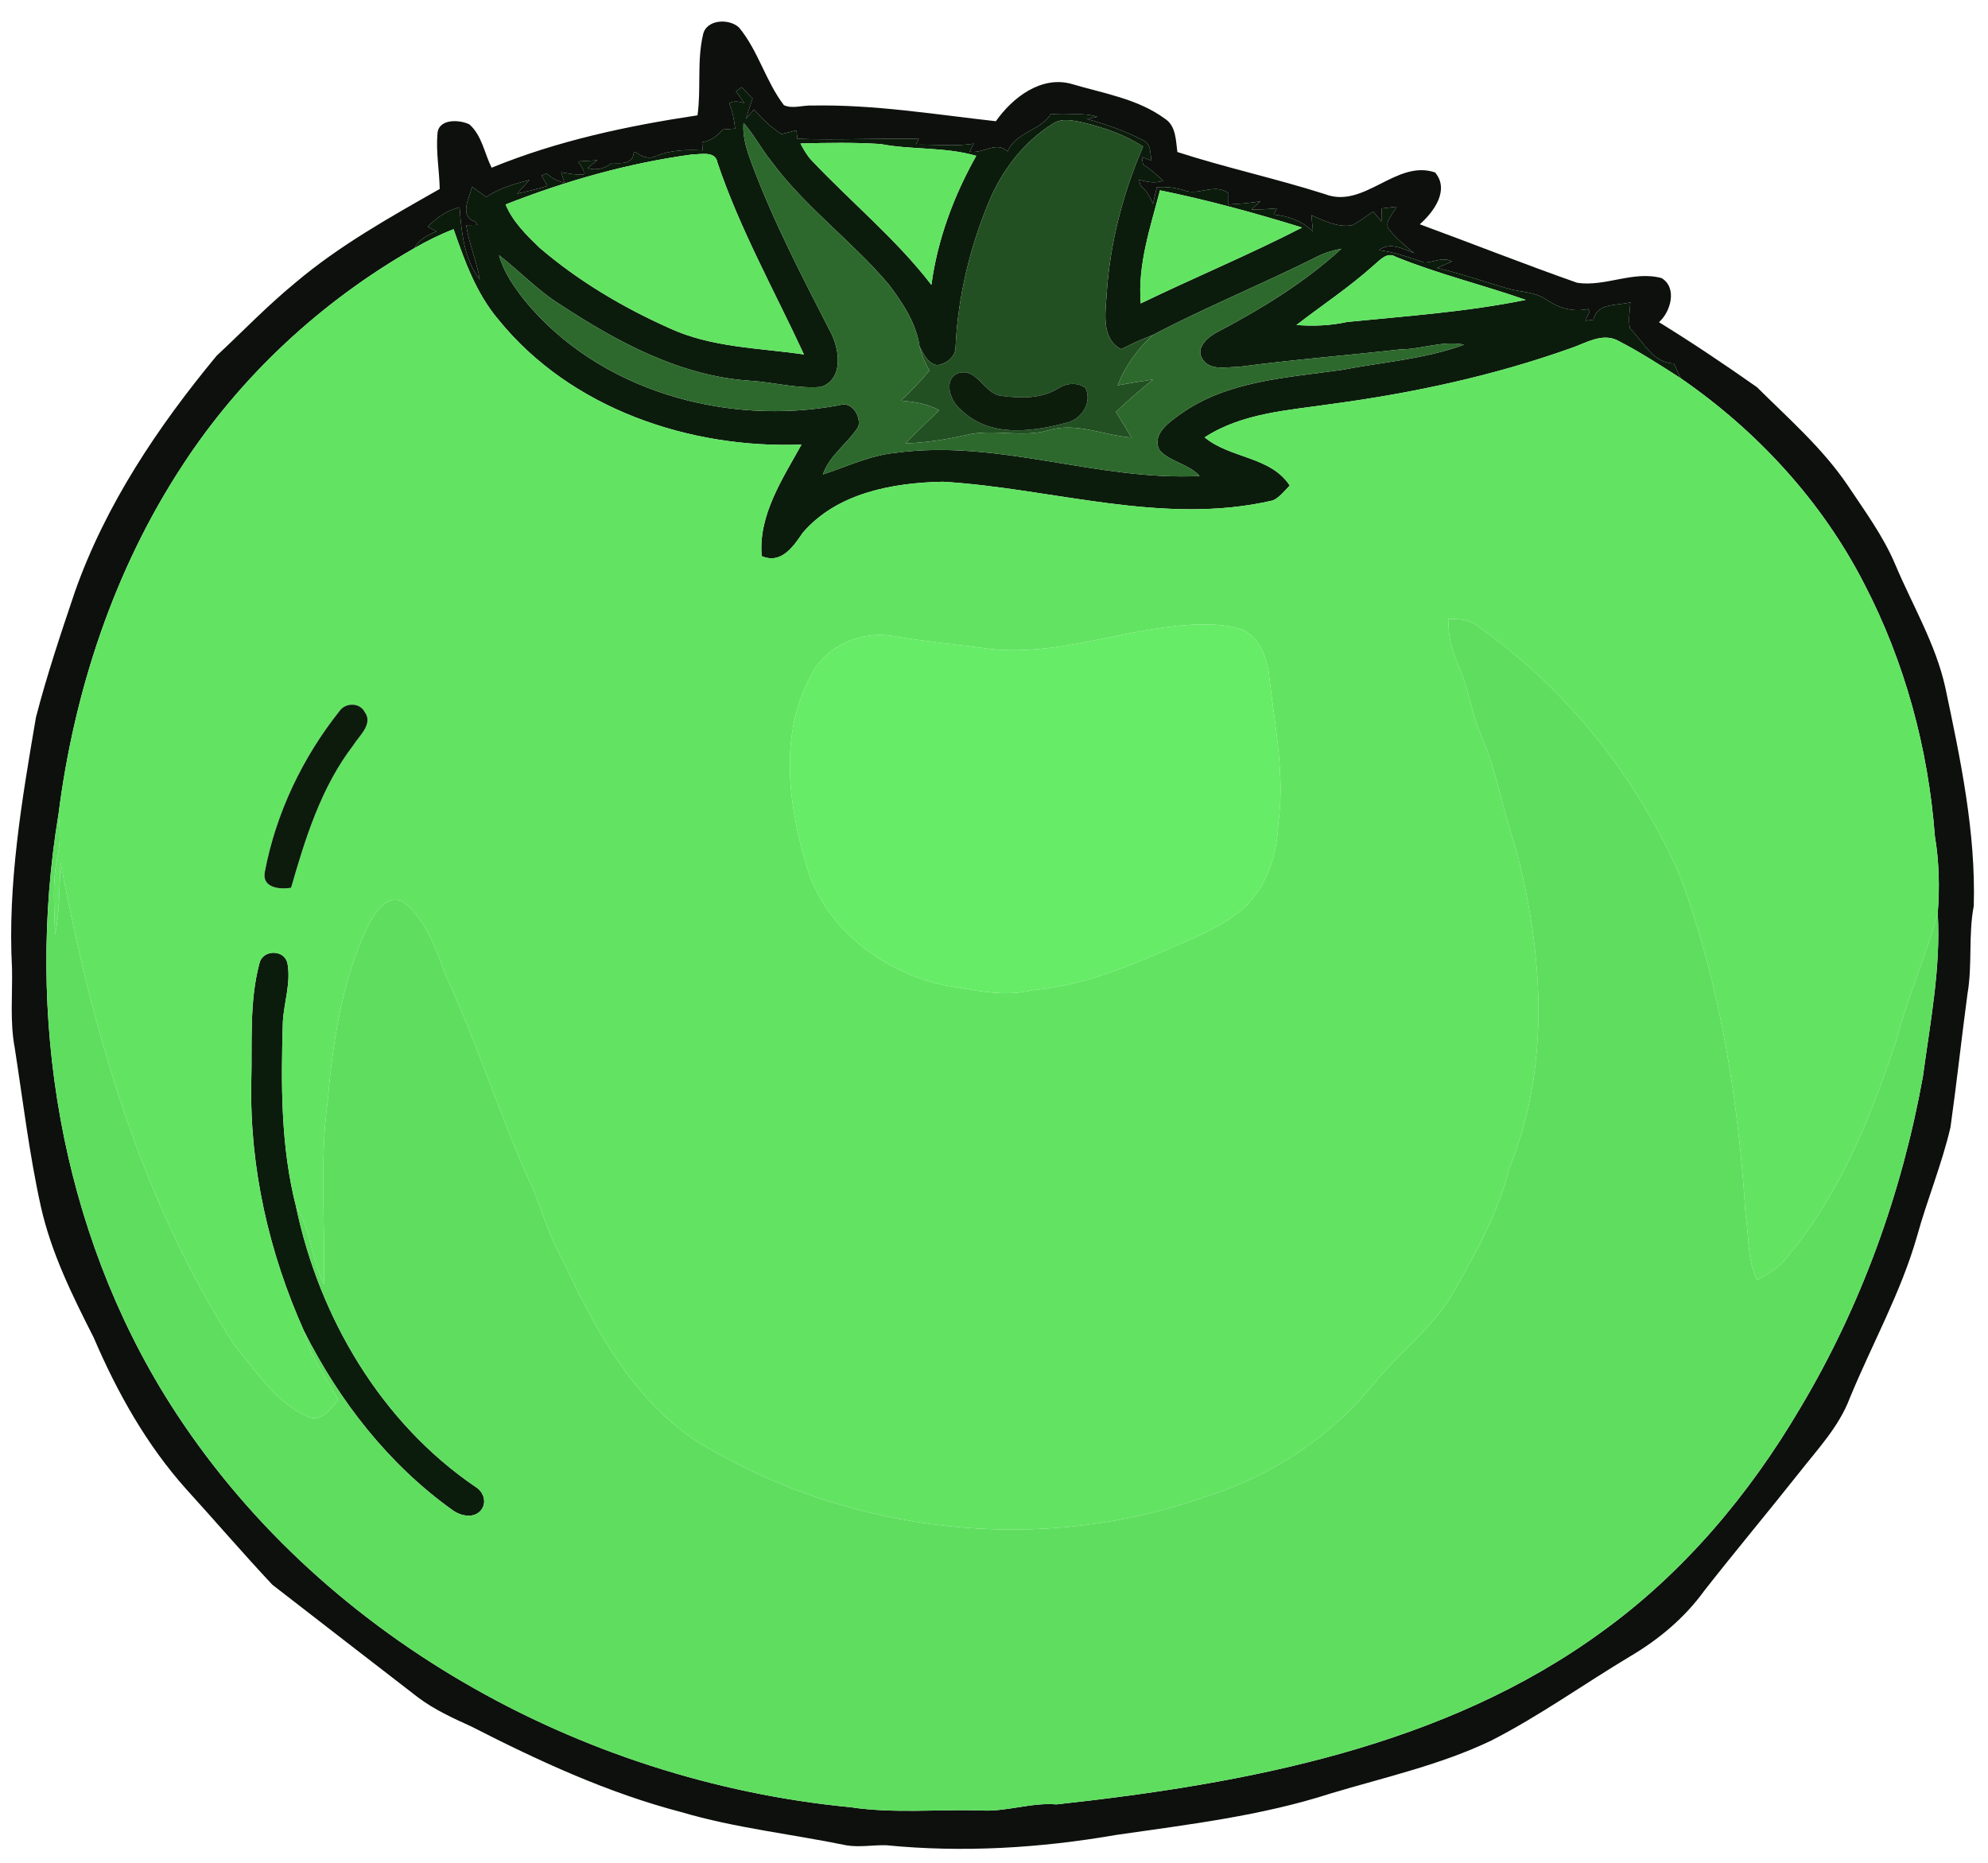
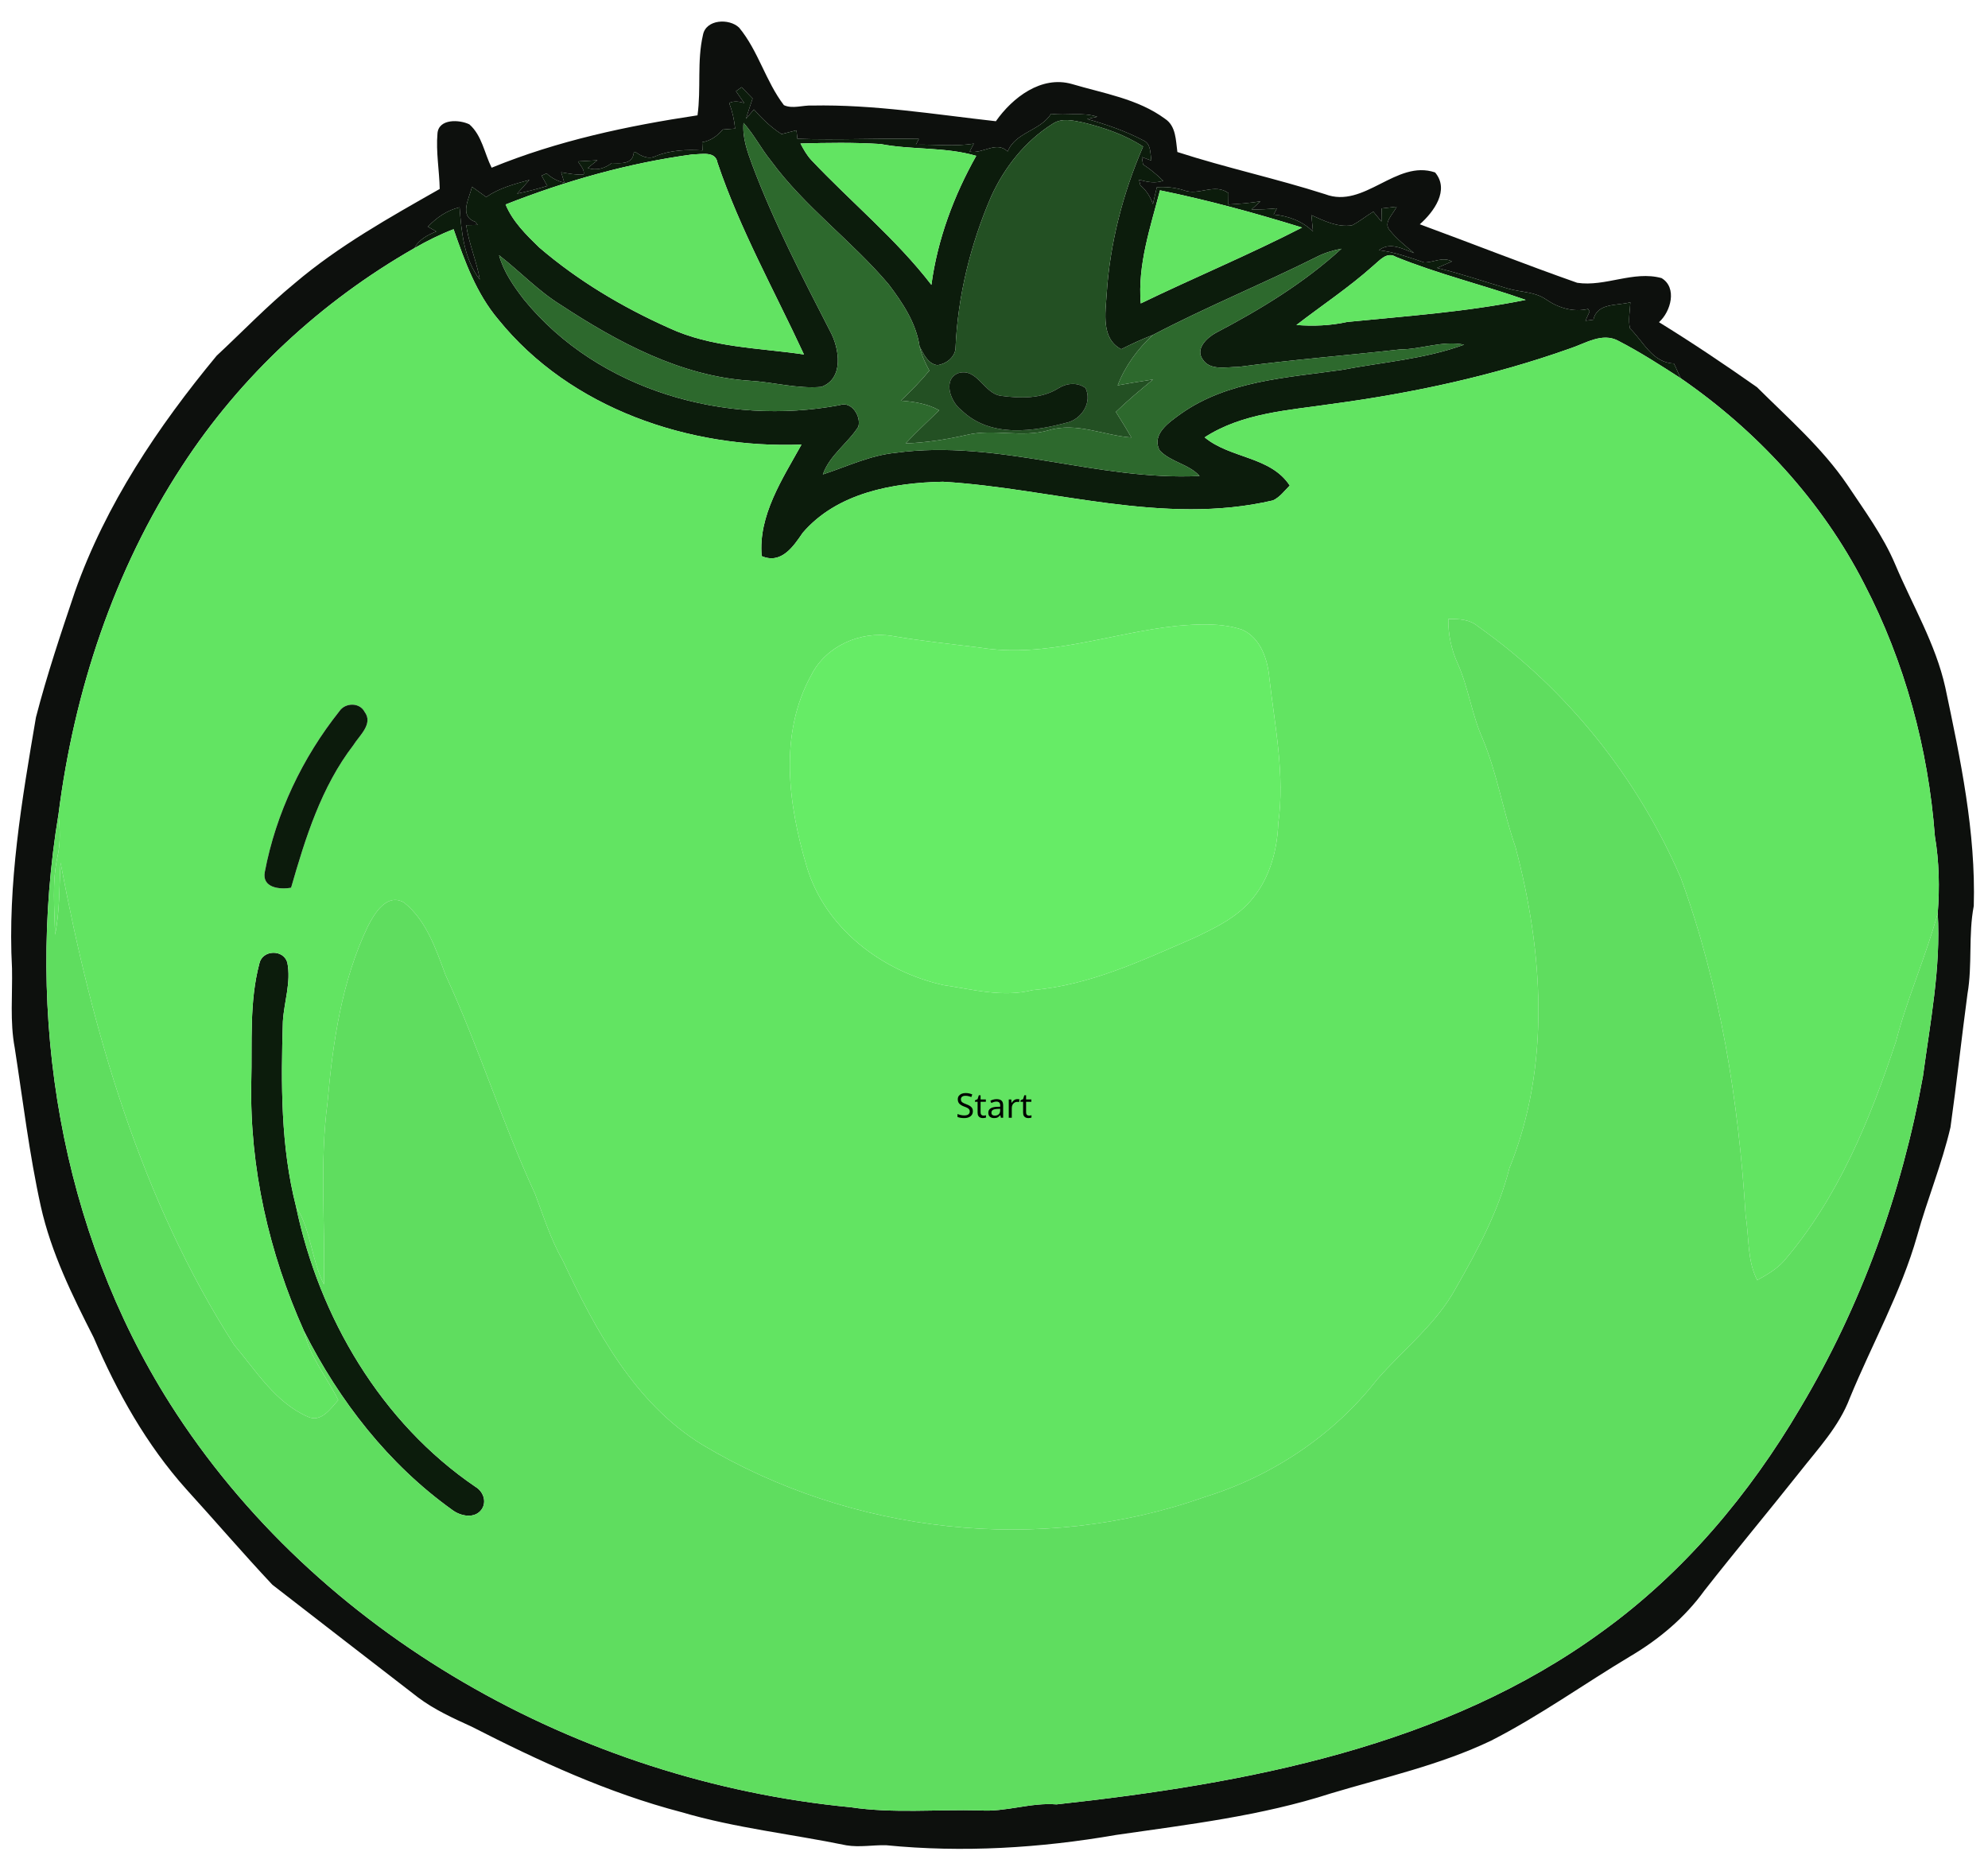
<svg xmlns="http://www.w3.org/2000/svg" class="slider-tomato" viewBox="0 0 700 656" version="1.1">
  <style>
     text { 
         font-family: Neucha,sans-serif;
     }
    </style>
  <g class="green-tomato">
    <g id="#0d100dff">
      <path fill="#0d100d" opacity="1.00" d=" M 247.52 12.32 C 248.55 6.74 256.80 6.40 260.25 9.73 C 267.01 17.89 269.60 28.64 276.02 37.03 C 279.09 38.45 282.70 36.99 285.98 37.17 C 307.68 36.74 329.15 40.29 350.66 42.69 C 356.52 34.34 366.66 26.53 377.41 29.58 C 388.55 32.90 400.64 34.77 410.20 41.82 C 414.13 44.38 414.00 49.41 414.57 53.53 C 431.72 59.09 449.42 62.89 466.61 68.39 C 480.37 73.66 491.58 56.06 505.31 60.72 C 510.52 66.91 504.86 74.63 499.93 78.98 C 518.43 85.78 536.77 93.05 555.35 99.58 C 565.17 101.09 575.18 95.21 585.06 97.93 C 590.66 101.30 588.32 109.74 584.15 113.46 C 595.89 120.70 607.38 128.41 618.66 136.35 C 629.68 147.32 641.57 157.67 650.39 170.61 C 656.44 179.71 663.01 188.56 667.30 198.68 C 673.35 213.06 681.55 226.70 684.96 242.05 C 690.30 267.34 695.74 293.04 694.99 319.02 C 693.03 329.25 694.55 339.71 692.78 349.95 C 690.68 365.61 688.99 381.32 686.79 396.96 C 683.77 409.93 678.63 422.30 675.07 435.13 C 669.41 455.07 659.18 473.24 651.33 492.33 C 647.53 502.38 640.06 510.25 633.55 518.56 C 622.50 532.49 611.10 546.14 600.12 560.13 C 593.27 569.62 584.21 577.22 574.18 583.16 C 557.72 593.00 542.10 604.25 524.99 612.98 C 507.05 621.54 487.55 625.86 468.60 631.54 C 444.09 639.47 418.38 642.49 392.99 646.16 C 366.27 650.80 338.97 652.45 311.99 649.78 C 307.34 649.67 302.68 650.58 298.05 649.82 C 278.68 645.83 258.89 643.73 239.86 638.11 C 214.04 631.36 189.69 620.11 166.00 607.99 C 159.51 605.04 152.98 602.06 147.25 597.77 C 130.10 584.58 113.02 571.28 95.90 558.05 C 85.57 547.05 75.74 535.56 65.57 524.39 C 51.57 508.75 41.22 490.24 32.99 471.01 C 25.46 456.20 18.01 441.13 14.37 424.81 C 10.30 406.38 8.08 387.59 5.18 368.95 C 3.45 359.72 4.43 350.32 4.23 341.00 C 2.63 311.30 7.69 281.76 12.66 252.59 C 16.53 237.66 21.45 223.00 26.38 208.38 C 37.22 177.65 55.62 150.23 76.28 125.27 C 85.42 116.76 94.09 107.70 103.76 99.76 C 119.30 86.55 137.17 76.58 154.83 66.54 C 154.70 60.02 153.47 53.50 154.04 46.99 C 154.45 41.74 161.75 42.07 165.27 43.79 C 169.70 47.68 170.56 53.98 173.11 59.06 C 196.30 49.55 220.89 44.33 245.60 40.61 C 246.91 31.22 245.37 21.61 247.52 12.32 M 259.14 32.11 C 260.10 33.50 261.06 34.90 262.06 36.27 C 260.32 35.74 258.46 35.46 256.75 36.26 C 257.86 39.16 258.54 42.19 258.84 45.28 C 257.39 45.39 255.94 45.49 254.50 45.62 C 252.60 47.86 250.19 49.62 247.23 50.08 C 247.27 51.04 247.31 52.00 247.36 52.96 C 241.81 52.66 236.17 52.81 230.96 54.95 C 228.37 56.29 225.79 55.00 223.67 53.47 C 223.55 53.52 223.30 53.62 223.17 53.67 C 222.78 57.97 218.69 57.49 215.44 57.40 C 212.98 59.30 210.00 60.20 206.98 59.14 C 208.11 58.25 209.23 57.35 210.35 56.43 C 208.07 56.58 205.80 56.74 203.53 56.84 C 204.33 58.30 205.92 59.65 205.51 61.48 C 202.84 61.60 200.21 61.14 197.60 60.66 C 197.97 61.88 198.34 63.10 198.70 64.33 C 196.34 63.81 194.21 62.69 192.46 61.05 C 192.02 61.25 191.14 61.65 190.70 61.86 C 191.37 63.06 192.04 64.27 192.72 65.48 C 189.21 66.53 185.67 67.44 182.09 68.19 C 183.49 66.56 185.00 65.01 186.40 63.37 C 181.13 64.79 175.74 66.24 171.19 69.38 C 169.52 68.18 167.87 66.95 166.20 65.77 C 165.22 69.92 161.49 76.10 167.36 78.11 C 167.56 78.38 167.98 78.94 168.18 79.21 C 166.83 79.25 165.48 79.27 164.14 79.29 C 165.10 85.83 167.82 91.92 168.94 98.42 C 163.40 91.24 162.47 81.76 161.83 73.00 C 157.45 74.03 153.73 76.60 150.67 79.83 C 151.66 80.39 152.64 80.94 153.63 81.50 C 150.61 82.76 147.50 84.30 145.94 87.37 C 113.13 106.11 84.67 132.43 64.08 164.15 C 40.13 200.76 26.09 243.44 20.61 286.64 C 8.85 357.43 21.16 433.09 59.78 494.16 C 111.52 575.80 204.18 627.24 299.49 636.40 C 314.51 638.65 329.84 637.11 344.99 637.51 C 354.12 638.17 362.88 634.66 372.02 635.40 C 438.95 628.09 508.82 615.06 564.34 574.39 C 592.92 553.73 616.06 526.15 633.87 495.85 C 655.32 459.97 669.70 420.07 677.10 378.97 C 679.64 359.96 683.43 340.87 682.30 321.58 C 683.00 312.56 682.80 303.38 681.29 294.44 C 678.97 263.62 670.69 233.04 656.40 205.56 C 641.49 176.46 618.68 151.73 591.84 133.23 C 590.94 131.52 590.29 129.70 589.39 128.00 C 581.77 127.73 578.72 120.26 573.94 115.66 C 573.26 112.64 573.93 109.50 574.07 106.45 C 569.43 107.72 562.36 106.53 561.07 112.58 C 560.12 112.70 559.19 112.83 558.25 112.95 C 558.74 111.86 559.23 110.77 559.73 109.68 C 559.59 109.46 559.32 109.02 559.18 108.80 C 554.03 110.02 548.75 108.44 544.48 105.50 C 540.44 102.65 535.29 102.93 530.73 101.55 C 522.49 99.13 514.37 96.32 506.02 94.34 C 507.77 93.60 509.51 92.85 511.25 92.07 C 508.03 90.28 504.76 92.47 501.47 92.41 C 496.25 90.65 491.06 88.75 485.55 88.10 C 489.44 85.07 493.95 87.68 497.91 89.12 C 494.92 86.61 491.81 84.17 489.37 81.11 C 486.86 78.37 490.69 75.32 491.76 72.78 C 490.00 72.99 488.24 73.19 486.49 73.40 C 486.46 74.94 486.44 76.47 486.42 78.01 C 485.47 76.85 484.51 75.68 483.56 74.53 C 481.03 76.06 478.73 78.00 476.08 79.33 C 471.03 80.17 466.25 77.77 461.76 75.77 C 461.93 77.69 462.14 79.60 462.31 81.51 C 458.57 77.84 453.62 76.02 448.47 75.56 C 448.85 74.82 449.23 74.08 449.62 73.35 C 446.65 73.65 443.66 73.79 440.68 73.76 C 441.71 72.80 442.76 71.85 443.82 70.91 C 440.08 71.48 436.30 71.82 432.53 72.01 C 432.54 70.68 432.55 69.34 432.57 68.01 C 427.66 64.36 422.08 69.02 416.88 67.01 C 413.80 66.02 410.57 65.72 407.35 65.91 C 406.87 67.89 406.39 69.87 405.96 71.86 C 405.08 69.29 403.62 67.00 401.53 65.27 C 401.42 64.77 401.19 63.76 401.08 63.26 C 403.83 64.10 406.75 64.65 409.56 63.66 C 407.38 61.51 405.02 59.56 402.47 57.89 C 402.33 57.03 402.19 56.18 402.07 55.33 C 403.19 55.73 404.32 56.13 405.45 56.55 C 404.94 54.06 405.39 50.63 402.58 49.44 C 396.32 46.13 389.57 43.83 382.78 41.89 C 383.96 41.65 385.15 41.39 386.35 41.12 C 381.08 39.39 375.50 40.80 370.11 40.07 C 366.24 46.14 357.61 46.48 354.81 53.33 C 350.81 49.47 346.09 54.29 341.43 53.38 C 341.91 52.45 342.40 51.51 342.89 50.57 C 336.14 51.69 329.29 50.79 322.50 50.96 C 322.85 50.28 323.19 49.60 323.55 48.92 C 309.29 48.62 295.03 49.38 280.78 48.88 C 280.66 47.88 280.55 46.88 280.44 45.89 C 278.68 46.32 276.94 46.77 275.20 47.23 C 271.51 44.86 268.35 41.83 265.46 38.55 C 264.51 39.64 263.58 40.74 262.66 41.85 C 263.39 39.45 264.21 37.07 265.00 34.69 C 263.71 33.35 262.43 32.02 261.14 30.70 C 260.64 31.05 259.64 31.76 259.14 32.11 Z" />
    </g>
    <g id="#0c1c0cff">
      <path fill="#0c1c0c" opacity="1.00" d=" M 259.14 32.11 C 259.64 31.76 260.64 31.05 261.14 30.70 C 262.43 32.02 263.71 33.35 265.00 34.69 C 264.21 37.07 263.39 39.45 262.66 41.85 C 263.58 40.74 264.51 39.64 265.46 38.55 C 268.35 41.83 271.51 44.86 275.20 47.23 C 276.94 46.77 278.68 46.32 280.44 45.89 C 280.55 46.88 280.66 47.88 280.78 48.88 C 295.03 49.38 309.29 48.62 323.55 48.92 C 323.19 49.60 322.85 50.28 322.50 50.96 C 329.29 50.79 336.14 51.69 342.89 50.57 C 342.40 51.51 341.91 52.45 341.43 53.38 C 346.09 54.29 350.81 49.47 354.81 53.33 C 357.61 46.48 366.24 46.14 370.11 40.07 C 375.50 40.80 381.08 39.39 386.35 41.12 C 385.15 41.39 383.96 41.65 382.78 41.89 C 389.57 43.83 396.32 46.13 402.58 49.44 C 405.39 50.63 404.94 54.06 405.45 56.55 C 404.32 56.13 403.19 55.73 402.07 55.33 C 402.19 56.18 402.33 57.03 402.47 57.89 C 405.02 59.56 407.38 61.51 409.56 63.66 C 406.75 64.65 403.83 64.10 401.08 63.26 C 401.19 63.76 401.42 64.77 401.53 65.27 C 403.62 67.00 405.08 69.29 405.96 71.86 C 406.39 69.87 406.87 67.89 407.35 65.91 C 410.57 65.72 413.80 66.02 416.88 67.01 C 422.08 69.02 427.66 64.36 432.57 68.01 C 432.55 69.34 432.54 70.68 432.53 72.01 C 436.30 71.82 440.08 71.48 443.82 70.91 C 442.76 71.85 441.71 72.80 440.68 73.76 C 443.66 73.79 446.65 73.65 449.62 73.35 C 449.23 74.08 448.85 74.82 448.47 75.56 C 453.62 76.02 458.57 77.84 462.31 81.51 C 462.14 79.60 461.93 77.69 461.76 75.77 C 466.25 77.77 471.03 80.17 476.08 79.33 C 478.73 78.00 481.03 76.06 483.56 74.53 C 484.51 75.68 485.47 76.85 486.42 78.01 C 486.44 76.47 486.46 74.94 486.49 73.40 C 488.24 73.19 490.00 72.99 491.76 72.78 C 490.69 75.32 486.86 78.37 489.37 81.11 C 491.81 84.17 494.92 86.61 497.91 89.12 C 493.95 87.68 489.44 85.07 485.55 88.10 C 491.06 88.75 496.25 90.65 501.47 92.41 C 504.76 92.47 508.03 90.28 511.25 92.07 C 509.51 92.85 507.77 93.60 506.02 94.34 C 514.37 96.32 522.49 99.13 530.73 101.55 C 535.29 102.93 540.44 102.65 544.48 105.50 C 548.75 108.44 554.03 110.02 559.18 108.80 C 559.32 109.02 559.59 109.46 559.73 109.68 C 559.23 110.77 558.74 111.86 558.25 112.95 C 559.19 112.83 560.12 112.70 561.07 112.58 C 562.36 106.53 569.43 107.72 574.07 106.45 C 573.93 109.50 573.26 112.64 573.94 115.66 C 578.72 120.26 581.77 127.73 589.39 128.00 C 590.29 129.70 590.94 131.52 591.84 133.23 C 584.67 128.62 577.49 123.97 569.90 120.06 C 564.20 116.90 558.20 120.98 552.76 122.74 C 525.69 132.36 497.46 138.42 469.02 142.24 C 453.77 144.50 437.47 145.36 424.17 154.01 C 433.18 161.51 447.41 160.66 454.14 170.98 C 452.29 172.83 450.67 175.07 448.25 176.21 C 409.52 185.27 370.69 171.95 332.00 169.64 C 314.36 169.99 294.73 173.56 282.65 187.62 C 279.31 192.53 275.08 198.78 268.20 195.83 C 266.93 181.51 275.54 168.60 282.21 156.56 C 242.72 158.05 200.89 143.92 175.49 112.54 C 167.70 103.35 163.60 91.92 159.71 80.72 C 154.94 82.54 150.37 84.84 145.94 87.37 C 147.50 84.30 150.61 82.76 153.63 81.50 C 152.64 80.94 151.66 80.39 150.67 79.83 C 153.73 76.60 157.45 74.03 161.83 73.00 C 162.47 81.76 163.40 91.24 168.94 98.42 C 167.82 91.92 165.10 85.83 164.14 79.29 C 165.48 79.27 166.83 79.25 168.18 79.21 C 167.98 78.94 167.56 78.38 167.36 78.11 C 161.49 76.10 165.22 69.92 166.20 65.77 C 167.87 66.95 169.52 68.18 171.19 69.38 C 175.74 66.24 181.13 64.79 186.40 63.37 C 185.00 65.01 183.49 66.56 182.09 68.19 C 185.67 67.44 189.21 66.53 192.72 65.48 C 192.04 64.27 191.37 63.06 190.70 61.86 C 191.14 61.65 192.02 61.25 192.46 61.05 C 194.21 62.69 196.34 63.81 198.70 64.33 C 198.34 63.10 197.97 61.88 197.60 60.66 C 200.21 61.14 202.84 61.60 205.51 61.48 C 205.92 59.65 204.33 58.30 203.53 56.84 C 205.80 56.74 208.07 56.58 210.35 56.43 C 209.23 57.35 208.11 58.25 206.98 59.14 C 210.00 60.20 212.98 59.30 215.44 57.40 C 218.69 57.49 222.78 57.97 223.17 53.67 C 223.30 53.62 223.55 53.52 223.67 53.47 C 225.79 55.00 228.37 56.29 230.96 54.95 C 236.17 52.81 241.81 52.66 247.36 52.96 C 247.31 52.00 247.27 51.04 247.23 50.08 C 250.19 49.62 252.60 47.86 254.50 45.62 C 255.94 45.49 257.39 45.39 258.84 45.28 C 258.54 42.19 257.86 39.16 256.75 36.26 C 258.46 35.46 260.32 35.74 262.06 36.27 C 261.06 34.90 260.10 33.50 259.14 32.11 M 370.65 43.60 C 361.05 49.61 353.70 58.87 349.03 69.11 C 341.71 86.06 337.20 104.36 336.44 122.82 C 336.11 125.95 333.00 128.25 330.03 128.58 C 326.66 128.09 325.22 124.64 323.80 122.00 C 322.60 113.76 317.82 106.61 312.89 100.11 C 299.94 84.78 283.34 72.83 271.42 56.57 C 267.96 52.32 265.49 47.36 261.81 43.28 C 261.35 48.42 263.13 53.31 264.87 58.05 C 272.46 78.27 282.48 97.49 292.32 116.68 C 295.61 122.74 297.24 133.34 289.19 136.24 C 280.79 136.98 272.41 134.57 264.01 134.07 C 239.64 132.45 217.55 120.53 197.51 107.41 C 189.53 102.48 183.09 95.58 175.72 89.88 C 177.33 95.72 180.84 100.74 184.49 105.48 C 210.66 137.64 255.67 150.18 295.65 142.67 C 299.89 141.11 303.30 146.68 302.22 150.29 C 298.46 156.17 292.16 160.25 289.74 167.06 C 298.23 164.30 306.39 160.31 315.41 159.45 C 351.39 154.53 386.39 169.42 422.39 167.61 C 418.53 163.36 412.23 162.75 408.35 158.63 C 405.29 152.93 411.74 148.66 415.71 145.77 C 432.22 134.03 453.04 133.04 472.38 130.27 C 486.80 127.51 501.69 126.46 515.54 121.37 C 507.95 119.83 500.57 123.02 493.00 123.05 C 474.00 125.19 454.96 126.66 436.02 129.21 C 431.87 129.18 426.04 130.68 423.43 126.47 C 420.81 122.77 425.06 118.85 428.15 117.19 C 443.85 108.95 459.24 99.59 472.35 87.58 C 469.32 88.18 466.33 89.05 463.58 90.48 C 444.56 100.00 424.78 108.06 405.96 117.94 C 402.15 119.41 398.43 121.12 394.79 122.97 C 387.67 119.24 389.25 110.27 389.66 103.64 C 390.80 85.70 395.37 68.09 402.50 51.62 C 396.12 47.43 388.78 44.96 381.41 43.15 C 377.90 42.44 373.87 41.41 370.65 43.60 M 281.86 50.54 C 282.93 52.58 284.07 54.62 285.65 56.33 C 299.61 71.14 315.51 84.13 327.96 100.31 C 330.09 84.34 335.86 68.89 343.74 54.88 C 332.74 51.67 321.23 52.86 310.06 50.72 C 300.68 50.13 291.25 50.27 281.86 50.54 M 178.03 72.01 C 180.51 78.01 185.28 82.69 189.87 87.14 C 203.51 98.85 219.15 108.16 235.54 115.48 C 250.48 122.44 267.11 122.47 283.08 124.82 C 272.73 102.47 260.56 80.78 252.65 57.34 C 251.97 53.07 247.05 54.37 243.95 54.36 C 221.34 57.40 199.24 63.66 178.03 72.01 M 408.45 67.02 C 405.07 80.02 400.54 93.24 401.67 106.85 C 420.50 97.73 439.87 89.70 458.47 80.13 C 442.01 75.03 425.33 70.47 408.45 67.02 M 483.55 93.57 C 475.04 101.19 465.51 107.50 456.49 114.45 C 462.47 114.90 468.50 114.68 474.37 113.37 C 495.35 111.29 516.51 109.82 537.22 105.60 C 522.08 100.30 506.44 96.52 491.54 90.47 C 488.32 88.49 485.81 91.72 483.55 93.57 Z" />
      <path fill="#0c1c0c" opacity="1.00" d=" M 91.35 339.22 C 92.43 334.46 99.73 334.21 101.15 338.88 C 102.59 345.84 100.01 352.81 99.60 359.76 C 98.95 381.55 98.80 403.62 104.24 424.90 C 112.37 463.86 134.19 500.97 167.43 523.58 C 170.15 525.18 171.50 528.81 169.57 531.55 C 167.16 534.93 162.18 533.92 159.29 531.74 C 136.78 515.65 119.43 493.32 107.05 468.72 C 94.72 441.24 87.85 411.15 88.48 380.98 C 88.84 367.05 87.73 352.82 91.35 339.22 Z" />
    </g>
    <g id="#235023ff">
      <path fill="#235023" opacity="1.00" d=" M 370.65 43.60 C 373.87 41.41 377.90 42.44 381.41 43.15 C 388.78 44.96 396.12 47.43 402.50 51.62 C 395.37 68.09 390.80 85.70 389.66 103.64 C 389.25 110.27 387.67 119.24 394.79 122.97 C 398.43 121.12 402.15 119.41 405.96 117.94 C 400.58 122.85 396.18 128.89 393.54 135.70 C 397.69 134.96 401.84 134.24 406.01 133.63 C 401.54 137.32 397.06 141.01 392.91 145.05 C 394.79 148.01 396.63 151.00 398.36 154.06 C 388.62 153.36 379.06 148.54 369.26 151.51 C 359.77 154.25 349.89 150.87 340.36 153.16 C 333.30 154.75 326.13 155.88 318.89 156.14 C 322.67 152.09 326.76 148.35 330.71 144.48 C 326.58 142.17 321.87 141.43 317.21 141.09 C 320.74 137.74 324.14 134.26 327.24 130.51 C 325.76 127.82 324.46 125.01 323.80 122.00 C 325.22 124.64 326.66 128.09 330.03 128.58 C 333.00 128.25 336.11 125.95 336.44 122.82 C 337.20 104.36 341.71 86.06 349.03 69.11 C 353.70 58.87 361.05 49.61 370.65 43.60 M 337.34 131.42 C 331.80 133.76 334.75 141.63 338.54 144.44 C 348.75 154.36 364.11 152.00 376.53 148.59 C 381.26 146.91 384.49 141.52 382.25 136.67 C 379.46 134.53 375.58 134.88 372.72 136.70 C 366.68 140.54 359.17 140.28 352.36 139.37 C 346.33 138.49 344.06 129.31 337.34 131.42 Z" />
    </g>
    <g id="#2d692dff">
      <path fill="#2d692d" opacity="1.00" d=" M 261.81 43.28 C 265.49 47.36 267.96 52.32 271.42 56.57 C 283.34 72.83 299.94 84.78 312.89 100.11 C 317.82 106.61 322.60 113.76 323.80 122.00 C 324.46 125.01 325.76 127.82 327.24 130.51 C 324.14 134.26 320.74 137.74 317.21 141.09 C 321.87 141.43 326.58 142.17 330.71 144.48 C 326.76 148.35 322.67 152.09 318.89 156.14 C 326.13 155.88 333.30 154.75 340.36 153.16 C 349.89 150.87 359.77 154.25 369.26 151.51 C 379.06 148.54 388.62 153.36 398.36 154.06 C 396.63 151.00 394.79 148.01 392.91 145.05 C 397.06 141.01 401.54 137.32 406.01 133.63 C 401.84 134.24 397.69 134.96 393.54 135.70 C 396.18 128.89 400.58 122.85 405.96 117.94 C 424.78 108.06 444.56 100.00 463.58 90.48 C 466.33 89.05 469.32 88.18 472.35 87.58 C 459.24 99.59 443.85 108.95 428.15 117.19 C 425.06 118.85 420.81 122.77 423.43 126.47 C 426.04 130.68 431.87 129.18 436.02 129.21 C 454.96 126.66 474.00 125.19 493.00 123.05 C 500.57 123.02 507.95 119.83 515.54 121.37 C 501.69 126.46 486.80 127.51 472.38 130.27 C 453.04 133.04 432.22 134.03 415.71 145.77 C 411.74 148.66 405.29 152.93 408.35 158.63 C 412.23 162.75 418.53 163.36 422.39 167.61 C 386.39 169.42 351.39 154.53 315.41 159.45 C 306.39 160.31 298.23 164.30 289.74 167.06 C 292.16 160.25 298.46 156.17 302.22 150.29 C 303.30 146.68 299.89 141.11 295.65 142.67 C 255.67 150.18 210.66 137.64 184.49 105.48 C 180.84 100.74 177.33 95.72 175.72 89.88 C 183.09 95.58 189.53 102.48 197.51 107.41 C 217.55 120.53 239.64 132.45 264.01 134.07 C 272.41 134.57 280.79 136.98 289.19 136.24 C 297.24 133.34 295.61 122.74 292.32 116.68 C 282.48 97.49 272.46 78.27 264.87 58.05 C 263.13 53.31 261.35 48.42 261.81 43.28 Z" />
    </g>
    <g id="#62e462ff">
      <path fill="#62e462" opacity="1.00" d=" M 281.86 50.54 C 291.25 50.27 300.68 50.13 310.06 50.72 C 321.23 52.86 332.74 51.67 343.74 54.88 C 335.86 68.89 330.09 84.34 327.96 100.31 C 315.51 84.13 299.61 71.14 285.65 56.33 C 284.07 54.62 282.93 52.58 281.86 50.54 Z" />
      <path fill="#62e462" opacity="1.00" d=" M 408.45 67.02 C 425.33 70.47 442.01 75.03 458.47 80.13 C 439.87 89.70 420.50 97.73 401.67 106.85 C 400.54 93.24 405.07 80.02 408.45 67.02 Z" />
      <path fill="#62e462" opacity="1.00" d=" M 145.94 87.37 C 150.37 84.84 154.94 82.54 159.71 80.72 C 163.60 91.92 167.70 103.35 175.49 112.54 C 200.89 143.92 242.72 158.05 282.21 156.56 C 275.54 168.60 266.93 181.51 268.20 195.83 C 275.08 198.78 279.31 192.53 282.65 187.62 C 294.73 173.56 314.36 169.99 332.00 169.64 C 370.69 171.95 409.52 185.27 448.25 176.21 C 450.67 175.07 452.29 172.83 454.14 170.98 C 447.41 160.66 433.18 161.51 424.17 154.01 C 437.47 145.36 453.77 144.50 469.02 142.24 C 497.46 138.42 525.69 132.36 552.76 122.74 C 558.20 120.98 564.20 116.90 569.90 120.06 C 577.49 123.97 584.67 128.62 591.84 133.23 C 618.68 151.73 641.49 176.46 656.40 205.56 C 670.69 233.04 678.97 263.62 681.29 294.44 C 682.80 303.38 683.00 312.56 682.30 321.58 C 678.13 336.87 671.59 351.38 667.60 366.72 C 658.46 394.27 647.22 421.87 628.08 444.12 C 625.49 447.00 622.08 448.93 618.74 450.80 C 615.13 443.83 615.93 435.76 614.67 428.24 C 612.19 387.82 605.78 347.30 591.84 309.17 C 576.63 273.93 551.79 242.70 520.39 220.56 C 517.49 218.05 513.59 217.93 509.97 217.98 C 509.91 223.41 511.03 228.77 513.30 233.71 C 517.07 242.18 518.23 251.52 522.00 260.00 C 527.19 272.35 529.25 285.69 533.63 298.31 C 543.39 335.07 546.09 375.46 531.48 411.37 C 527.69 426.41 520.29 440.19 512.64 453.57 C 505.79 466.23 494.15 475.13 484.86 485.84 C 469.53 505.45 447.87 519.88 424.12 527.18 C 366.33 547.66 299.72 540.13 247.23 508.72 C 223.39 494.05 209.69 468.35 198.13 443.79 C 193.90 436.45 191.41 428.34 188.42 420.47 C 176.74 395.17 168.53 368.49 156.84 343.25 C 153.46 334.13 150.10 324.04 142.23 317.79 C 136.13 314.37 131.75 321.78 129.45 326.37 C 120.25 345.66 117.19 367.14 115.33 388.22 C 112.50 409.48 114.57 430.96 114.05 452.29 C 109.60 443.58 109.55 433.17 104.24 424.90 C 98.80 403.62 98.95 381.55 99.60 359.76 C 100.01 352.81 102.59 345.84 101.15 338.88 C 99.73 334.21 92.43 334.46 91.35 339.22 C 87.73 352.82 88.84 367.05 88.48 380.98 C 87.85 411.15 94.72 441.24 107.05 468.72 C 109.01 477.74 115.08 484.92 119.10 493.03 C 116.40 496.06 113.00 501.14 108.29 498.85 C 96.94 493.84 90.16 482.72 82.43 473.58 C 49.62 422.41 32.48 363.07 21.32 303.80 C 20.85 312.27 21.08 320.82 19.39 329.19 C 19.20 319.94 18.25 310.56 20.29 301.44 C 21.39 296.57 21.07 291.57 20.61 286.64 C 26.09 243.44 40.13 200.76 64.08 164.15 C 84.67 132.43 113.13 106.11 145.94 87.37 M 414.39 220.40 C 391.28 222.85 368.46 231.89 345.00 228.04 C 334.68 226.75 324.33 225.71 314.08 223.94 C 302.95 222.13 290.81 227.48 285.66 237.73 C 274.21 258.34 277.57 283.38 284.01 305.01 C 290.41 326.85 310.67 342.14 332.28 346.91 C 342.63 348.43 353.18 351.34 363.61 348.65 C 383.70 346.96 402.09 338.23 420.32 330.34 C 427.93 326.75 435.87 322.94 441.21 316.21 C 447.18 308.85 449.73 299.33 450.09 289.99 C 452.47 272.94 448.93 255.89 446.98 238.98 C 446.42 232.34 443.93 224.64 437.37 221.73 C 429.99 219.29 422.02 219.75 414.39 220.40 M 119.50 250.45 C 106.47 266.84 97.16 286.41 93.25 307.00 C 92.12 312.64 98.49 313.32 102.50 312.60 C 107.56 295.02 113.11 277.15 124.42 262.41 C 126.52 259.01 131.55 254.89 128.38 250.68 C 126.63 247.28 121.54 247.39 119.50 250.45 Z" />
      <path fill="#62e462" opacity="1.00" d=" M 483.55 93.57 C 485.81 91.72 488.32 88.49 491.54 90.47 C 506.44 96.52 522.08 100.30 537.22 105.60 C 516.51 109.82 495.35 111.29 474.37 113.37 C 468.50 114.68 462.47 114.90 456.49 114.45 C 465.51 107.50 475.04 101.19 483.55 93.57 Z" />
    </g>
    <g id="#62e362ff">
      <path fill="#62e362" opacity="1.00" d=" M 178.03 72.01 C 199.24 63.66 221.34 57.40 243.95 54.36 C 247.05 54.37 251.97 53.07 252.65 57.34 C 260.56 80.78 272.73 102.47 283.08 124.82 C 267.11 122.47 250.48 122.44 235.54 115.48 C 219.15 108.16 203.51 98.85 189.87 87.14 C 185.28 82.69 180.51 78.01 178.03 72.01 Z" />
    </g>
    <g id="#0c1d0cff">
      <path fill="#0c1d0c" opacity="1.00" d=" M 337.34 131.42 C 344.06 129.31 346.33 138.49 352.36 139.37 C 359.17 140.28 366.68 140.54 372.72 136.70 C 375.58 134.88 379.46 134.53 382.25 136.67 C 384.49 141.52 381.26 146.91 376.53 148.59 C 364.11 152.00 348.75 154.36 338.54 144.44 C 334.75 141.63 331.80 133.76 337.34 131.42 Z" />
    </g>
    <g id="#5fdd5fff">
      <path fill="#5fdd5f" opacity="1.00" d=" M 509.97 217.98 C 513.59 217.93 517.49 218.05 520.39 220.56 C 551.79 242.70 576.63 273.93 591.84 309.17 C 605.78 347.30 612.19 387.82 614.67 428.24 C 615.93 435.76 615.13 443.83 618.74 450.80 C 622.08 448.93 625.49 447.00 628.08 444.12 C 647.22 421.87 658.46 394.27 667.60 366.72 C 671.59 351.38 678.13 336.87 682.30 321.58 C 683.43 340.87 679.64 359.96 677.10 378.97 C 669.70 420.07 655.32 459.97 633.87 495.85 C 616.06 526.15 592.92 553.73 564.34 574.39 C 508.82 615.06 438.95 628.09 372.02 635.40 C 362.88 634.66 354.12 638.17 344.99 637.51 C 329.84 637.11 314.51 638.65 299.49 636.40 C 204.18 627.24 111.52 575.80 59.78 494.16 C 21.16 433.09 8.85 357.43 20.61 286.64 C 21.07 291.57 21.39 296.57 20.29 301.44 C 18.25 310.56 19.20 319.94 19.39 329.19 C 21.08 320.82 20.85 312.27 21.32 303.80 C 32.48 363.07 49.62 422.41 82.43 473.58 C 90.16 482.72 96.94 493.84 108.29 498.85 C 113.00 501.14 116.40 496.06 119.10 493.03 C 115.08 484.92 109.01 477.74 107.05 468.72 C 119.43 493.32 136.78 515.65 159.29 531.74 C 162.18 533.92 167.16 534.93 169.57 531.55 C 171.50 528.81 170.15 525.18 167.43 523.58 C 134.19 500.97 112.37 463.86 104.24 424.90 C 109.55 433.17 109.60 443.58 114.05 452.29 C 114.57 430.96 112.50 409.48 115.33 388.22 C 117.19 367.14 120.25 345.66 129.45 326.37 C 131.75 321.78 136.13 314.37 142.23 317.79 C 150.10 324.04 153.46 334.13 156.84 343.25 C 168.53 368.49 176.74 395.17 188.42 420.47 C 191.41 428.34 193.90 436.45 198.13 443.79 C 209.69 468.35 223.39 494.05 247.23 508.72 C 299.72 540.13 366.33 547.66 424.12 527.18 C 447.87 519.88 469.53 505.45 484.86 485.84 C 494.15 475.13 505.79 466.23 512.64 453.57 C 520.29 440.19 527.69 426.41 531.48 411.37 C 546.09 375.46 543.39 335.07 533.63 298.31 C 529.25 285.69 527.19 272.35 522.00 260.00 C 518.23 251.52 517.07 242.18 513.30 233.71 C 511.03 228.77 509.91 223.41 509.97 217.98 Z" />
    </g>
    <g id="#66ec66ff">
      <path fill="#66ec66" opacity="1.00" d=" M 414.39 220.40 C 422.02 219.75 429.99 219.29 437.37 221.73 C 443.93 224.64 446.42 232.34 446.98 238.98 C 448.93 255.89 452.47 272.94 450.09 289.99 C 449.73 299.33 447.18 308.85 441.21 316.21 C 435.87 322.94 427.93 326.75 420.32 330.34 C 402.09 338.23 383.70 346.96 363.61 348.65 C 353.18 351.34 342.63 348.43 332.28 346.91 C 310.67 342.14 290.41 326.85 284.01 305.01 C 277.57 283.38 274.21 258.34 285.66 237.73 C 290.81 227.48 302.95 222.13 314.08 223.94 C 324.33 225.71 334.68 226.75 345.00 228.04 C 368.46 231.89 391.28 222.85 414.39 220.40 Z" />
    </g>
    <g id="#0c1b0cff">
      <path fill="#0c1b0c" opacity="1.00" d=" M 119.50 250.45 C 121.54 247.39 126.63 247.28 128.38 250.68 C 131.55 254.89 126.52 259.01 124.42 262.41 C 113.11 277.15 107.56 295.02 102.50 312.60 C 98.49 313.32 92.12 312.64 93.25 307.00 C 97.16 286.41 106.47 266.84 119.50 250.45 Z" />
    </g>
-     <text class="timer-text" x="50%" y="60%" text-anchor="middle" />
+     <text class="timer-text" x="50%" y="60%" text-anchor="middle">Start</text>
  </g>
</svg>
